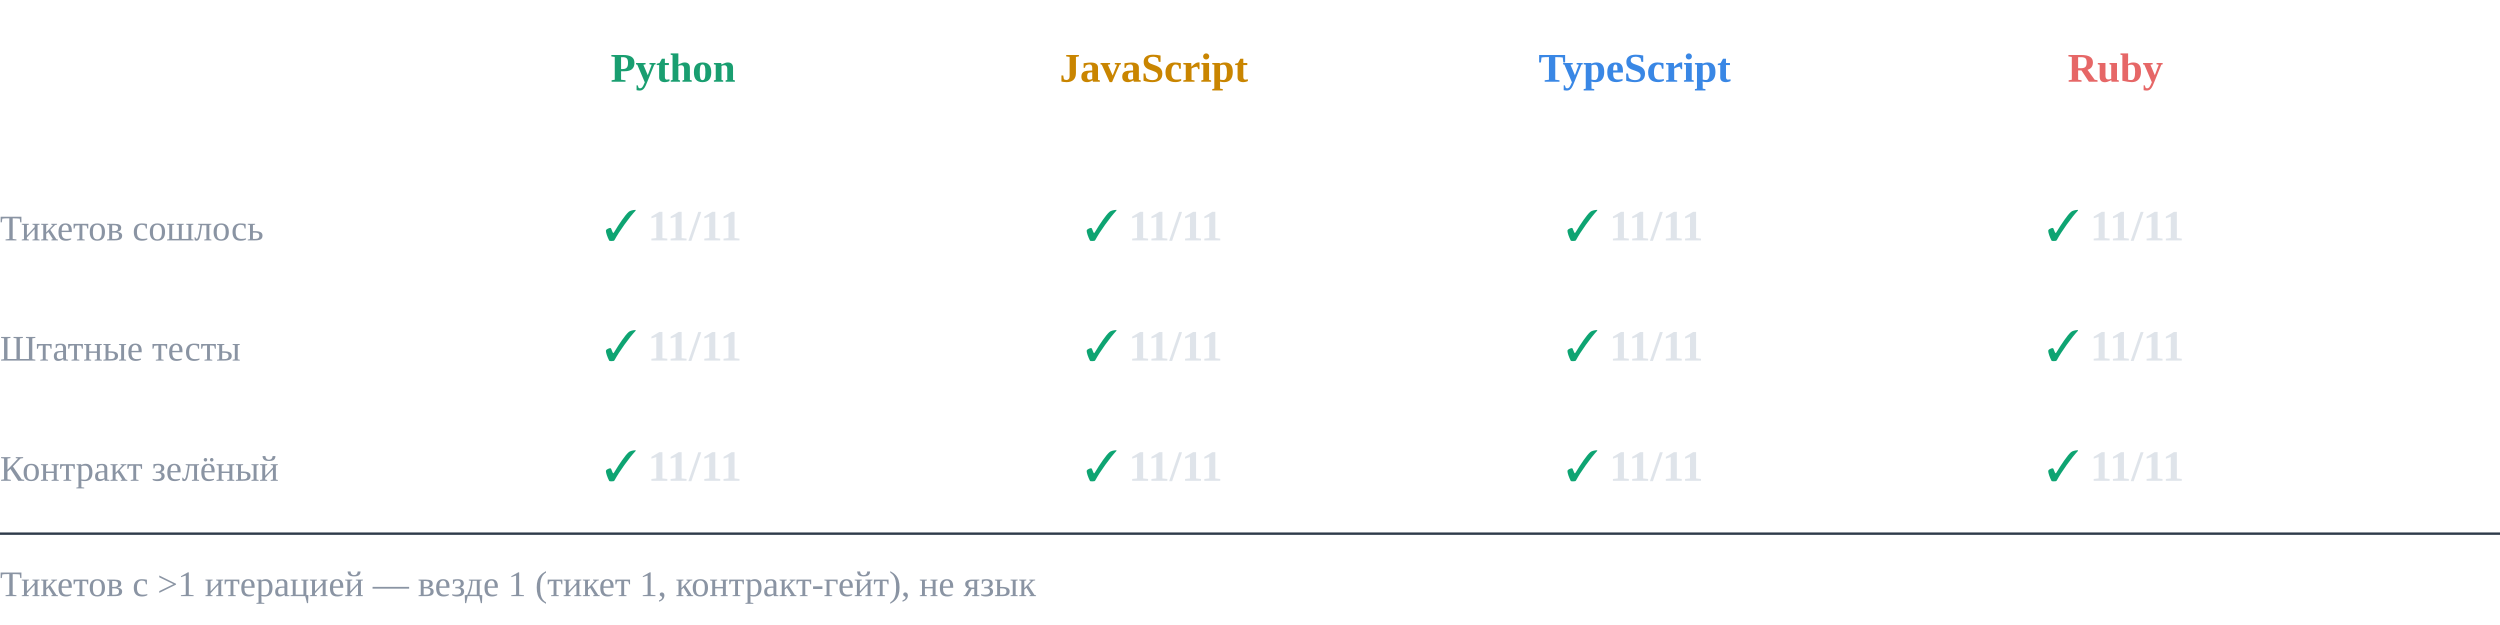
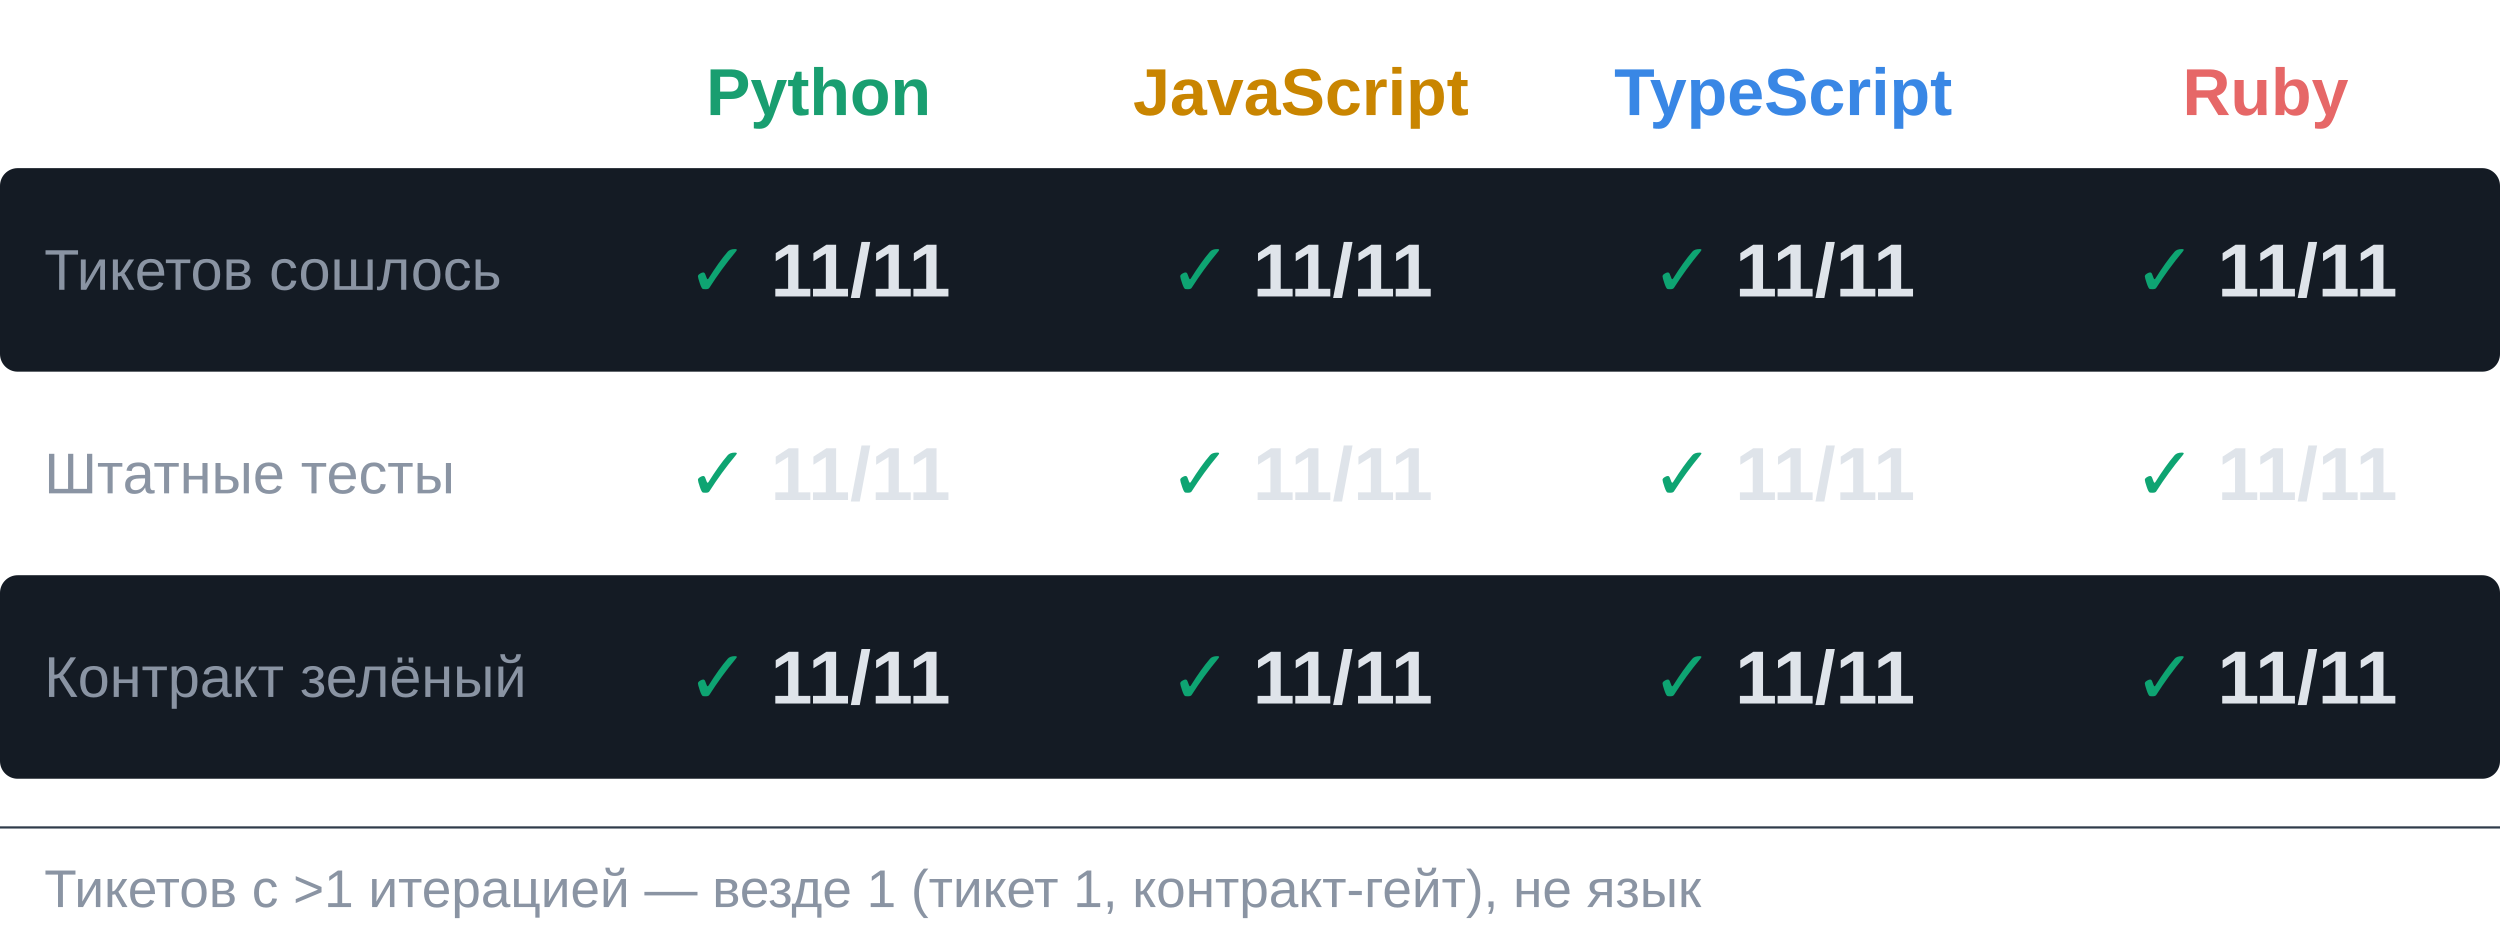
- <svg xmlns="http://www.w3.org/2000/svg" viewBox="0 0 1040 260" role="img" aria-label="Бинарные критерии успеха по всем четырём языкам одинаковы: тикетов сошлось 11 из 11, штатные тесты прошли 11 из 11, контракт зелёный 11 из 11 — у Python, JavaScript, TypeScript и Ruby без исключений. Тикетов с более чем одной итерацией — 1 (тикет 1) у всех четырёх">
-   <text x="280" y="34" text-anchor="middle" font-size="17" font-weight="700" fill="#199e70">Python</text>
-   <text x="480" y="34" text-anchor="middle" font-size="17" font-weight="700" fill="#c98500">JavaScript</text>
-   <text x="680" y="34" text-anchor="middle" font-size="17" font-weight="700" fill="#3987e5">TypeScript</text>
-   <text x="880" y="34" text-anchor="middle" font-size="17" font-weight="700" fill="#e66767">Ruby</text>
-   <text x="0" y="100" font-size="15" fill="#8a94a3">Тикетов сошлось</text>
-   <text x="280" y="100" text-anchor="middle" font-size="18">
+ <svg xmlns="http://www.w3.org/2000/svg" font-family="'Helvetica Neue', Arial, 'Liberation Sans', sans-serif" viewBox="0 0 1130 425" role="img" aria-label="Бинарные критерии успеха по всем четырём языкам одинаковы: тикетов сошлось 11 из 11, штатные тесты прошли 11 из 11, контракт зелёный 11 из 11 — у Python, JavaScript, TypeScript и Ruby без исключений. Тикетов с более чем одной итерацией — 1 (тикет 1) у всех четырёх">
+   <text x="370" y="52" text-anchor="middle" font-size="30" font-weight="700" fill="#199e70">Python</text>
+   <text x="588" y="52" text-anchor="middle" font-size="30" font-weight="700" fill="#c98500">JavaScript</text>
+   <text x="806" y="52" text-anchor="middle" font-size="30" font-weight="700" fill="#3987e5">TypeScript</text>
+   <text x="1024" y="52" text-anchor="middle" font-size="30" font-weight="700" fill="#e66767">Ruby</text>
+   <rect x="0" y="76" width="1130" height="92" rx="8" fill="#141b24" />
+   <rect x="0" y="260" width="1130" height="92" rx="8" fill="#141b24" />
+   <text x="20" y="131" font-size="26" fill="#8a94a3">Тикетов сошлось</text>
+   <text x="370" y="134" text-anchor="middle" font-size="34">
    <tspan fill="#0ea472" font-weight="700">✓</tspan>
    <tspan fill="#dfe4ea" font-weight="700">11/11</tspan>
  </text>
-   <text x="480" y="100" text-anchor="middle" font-size="18">
+   <text x="588" y="134" text-anchor="middle" font-size="34">
    <tspan fill="#0ea472" font-weight="700">✓</tspan>
    <tspan fill="#dfe4ea" font-weight="700">11/11</tspan>
  </text>
-   <text x="680" y="100" text-anchor="middle" font-size="18">
+   <text x="806" y="134" text-anchor="middle" font-size="34">
    <tspan fill="#0ea472" font-weight="700">✓</tspan>
    <tspan fill="#dfe4ea" font-weight="700">11/11</tspan>
  </text>
-   <text x="880" y="100" text-anchor="middle" font-size="18">
+   <text x="1024" y="134" text-anchor="middle" font-size="34">
    <tspan fill="#0ea472" font-weight="700">✓</tspan>
    <tspan fill="#dfe4ea" font-weight="700">11/11</tspan>
  </text>
-   <text x="0" y="150" font-size="15" fill="#8a94a3">Штатные тесты</text>
-   <text x="280" y="150" text-anchor="middle" font-size="18">
+   <text x="20" y="223" font-size="26" fill="#8a94a3">Штатные тесты</text>
+   <text x="370" y="226" text-anchor="middle" font-size="34">
    <tspan fill="#0ea472" font-weight="700">✓</tspan>
    <tspan fill="#dfe4ea" font-weight="700">11/11</tspan>
  </text>
-   <text x="480" y="150" text-anchor="middle" font-size="18">
+   <text x="588" y="226" text-anchor="middle" font-size="34">
    <tspan fill="#0ea472" font-weight="700">✓</tspan>
    <tspan fill="#dfe4ea" font-weight="700">11/11</tspan>
  </text>
-   <text x="680" y="150" text-anchor="middle" font-size="18">
+   <text x="806" y="226" text-anchor="middle" font-size="34">
    <tspan fill="#0ea472" font-weight="700">✓</tspan>
    <tspan fill="#dfe4ea" font-weight="700">11/11</tspan>
  </text>
-   <text x="880" y="150" text-anchor="middle" font-size="18">
+   <text x="1024" y="226" text-anchor="middle" font-size="34">
    <tspan fill="#0ea472" font-weight="700">✓</tspan>
    <tspan fill="#dfe4ea" font-weight="700">11/11</tspan>
  </text>
-   <text x="0" y="200" font-size="15" fill="#8a94a3">Контракт зелёный</text>
-   <text x="280" y="200" text-anchor="middle" font-size="18">
+   <text x="20" y="315" font-size="26" fill="#8a94a3">Контракт зелёный</text>
+   <text x="370" y="318" text-anchor="middle" font-size="34">
    <tspan fill="#0ea472" font-weight="700">✓</tspan>
    <tspan fill="#dfe4ea" font-weight="700">11/11</tspan>
  </text>
-   <text x="480" y="200" text-anchor="middle" font-size="18">
+   <text x="588" y="318" text-anchor="middle" font-size="34">
    <tspan fill="#0ea472" font-weight="700">✓</tspan>
    <tspan fill="#dfe4ea" font-weight="700">11/11</tspan>
  </text>
-   <text x="680" y="200" text-anchor="middle" font-size="18">
+   <text x="806" y="318" text-anchor="middle" font-size="34">
    <tspan fill="#0ea472" font-weight="700">✓</tspan>
    <tspan fill="#dfe4ea" font-weight="700">11/11</tspan>
  </text>
-   <text x="880" y="200" text-anchor="middle" font-size="18">
+   <text x="1024" y="318" text-anchor="middle" font-size="34">
    <tspan fill="#0ea472" font-weight="700">✓</tspan>
    <tspan fill="#dfe4ea" font-weight="700">11/11</tspan>
  </text>
-   <line x1="0" y1="222" x2="1040" y2="222" stroke="#2f3b4a" stroke-width="1" />
-   <text x="0" y="248" font-size="15" fill="#8a94a3">Тикетов с &gt;1 итерацией — везде 1 (тикет 1, контракт-гейт), не язык</text>
+   <line x1="0" y1="374" x2="1130" y2="374" stroke="#2f3b4a" stroke-width="1" />
+   <text x="20" y="410" font-size="24" fill="#8a94a3">Тикетов с &gt;1 итерацией — везде 1 (тикет 1, контракт-гейт), не язык</text>
</svg>
